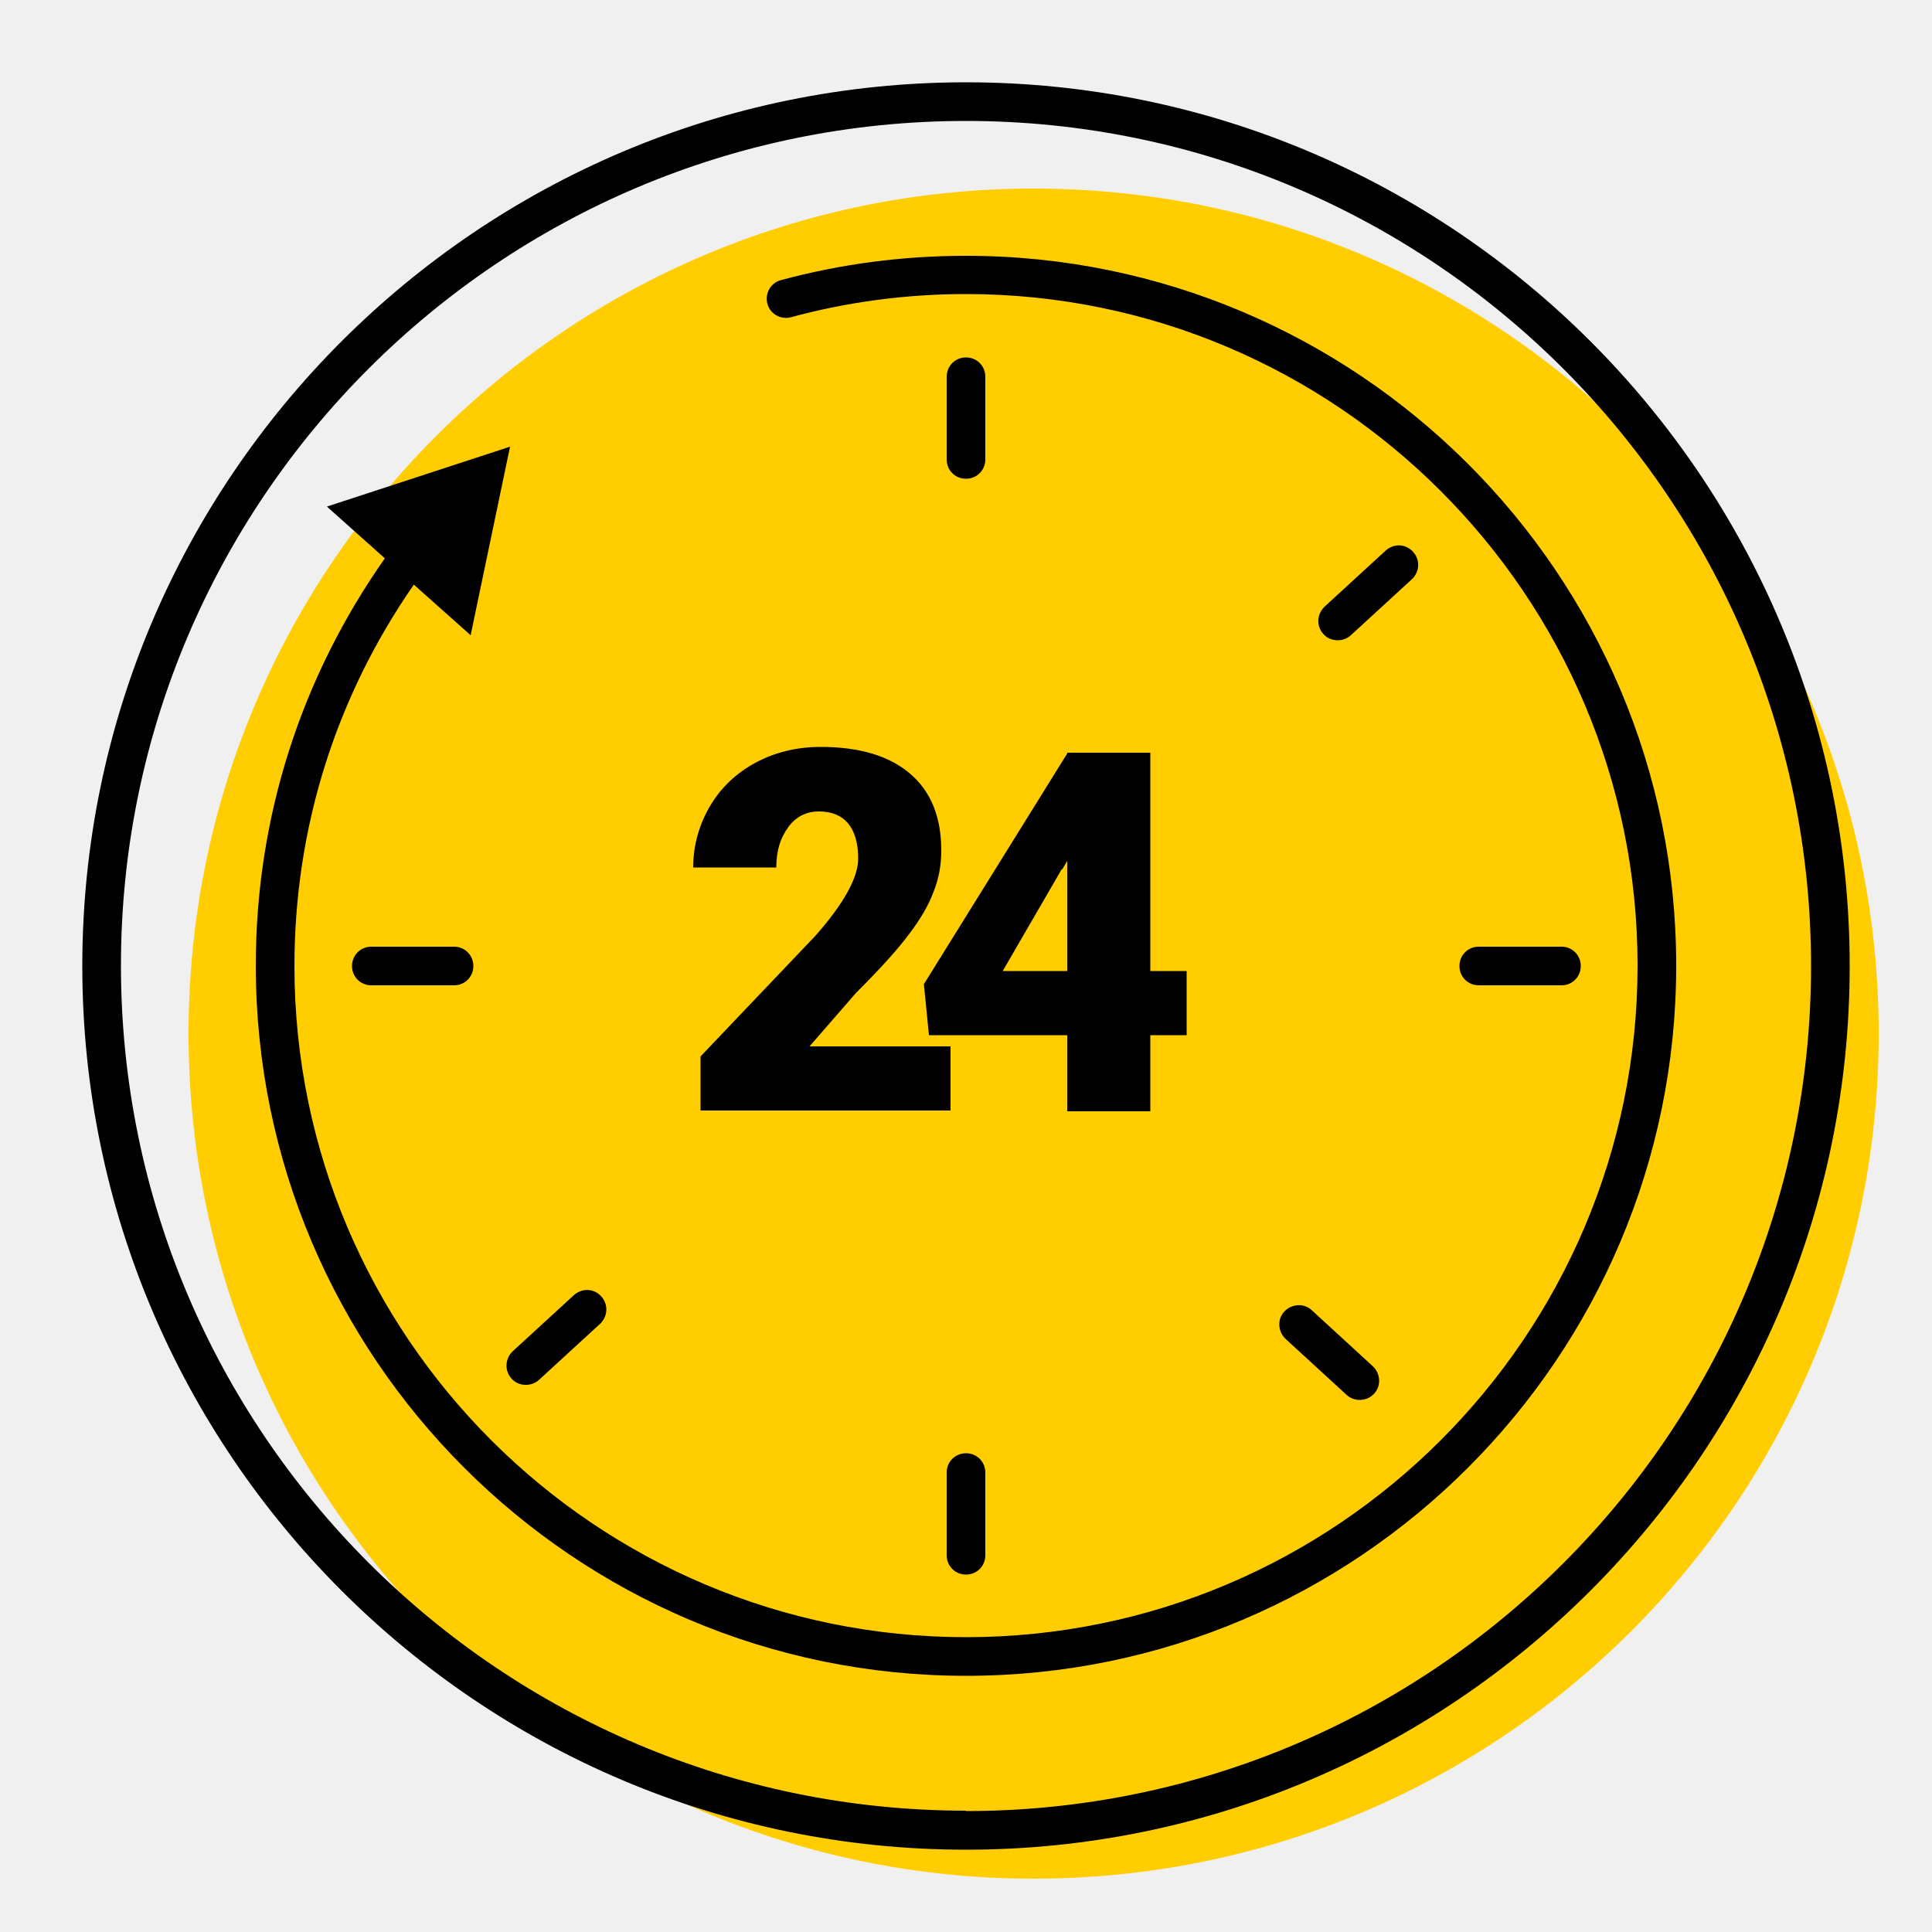
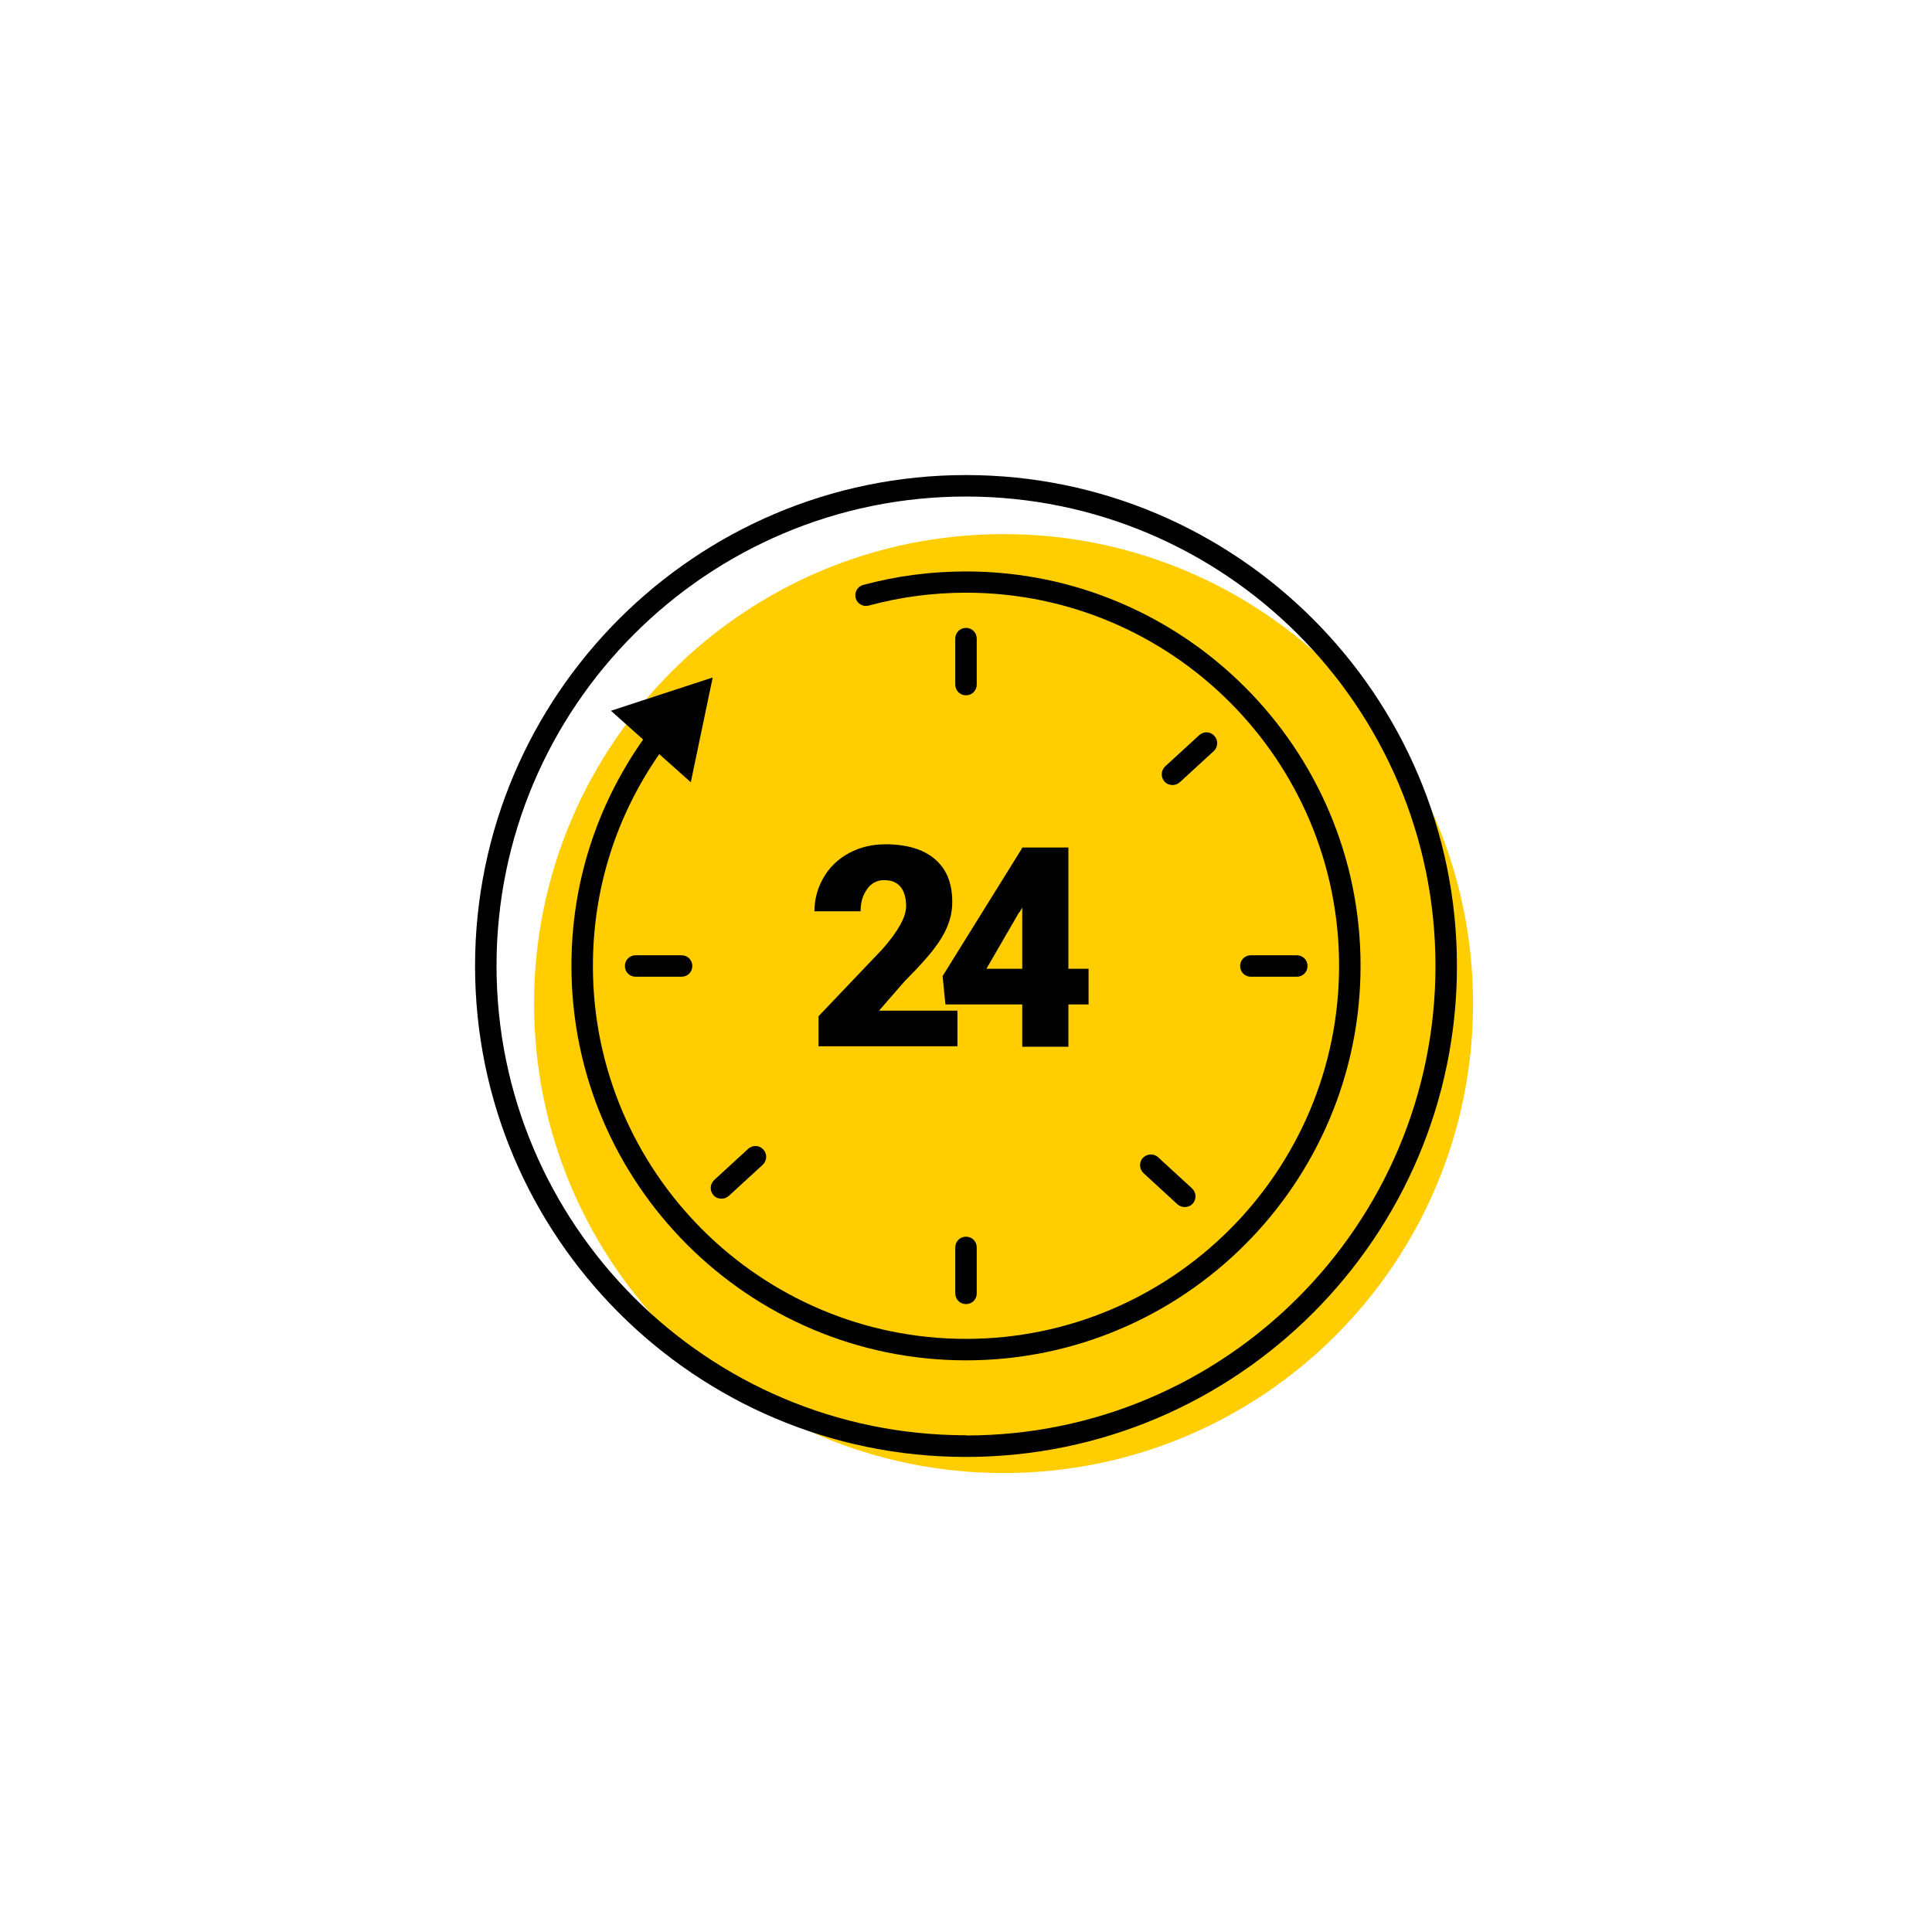
- <svg xmlns="http://www.w3.org/2000/svg" viewBox="0 0 50 50">
+ <svg xmlns="http://www.w3.org/2000/svg" width="90" height="90" viewBox="-20 -20 90 90">
+   <rect x="-20" y="-20" width="90" height="90" fill="white" />
  <g id="uuid-fbf6fc33-2ae8-4bb7-ad33-f6b62c5af6c4">
    <g>
      <circle cx="26.75" cy="26.75" r="21.87" fill="#ffcd00" />
      <path d="M20.39,21.42c.2-.28,.47-.42,.8-.42s.58,.1,.76,.31c.17,.21,.26,.51,.26,.91,0,.49-.37,1.16-1.1,1.99l-2.98,3.13v1.4h6.47v-1.66h-3.65l1.2-1.38c.64-.64,1.1-1.15,1.38-1.53,.29-.38,.5-.74,.63-1.09,.14-.35,.2-.7,.2-1.07,0-.87-.27-1.53-.81-1.99-.54-.46-1.31-.69-2.31-.69-.62,0-1.19,.14-1.69,.41s-.9,.65-1.18,1.13-.43,1.01-.43,1.58h2.15c0-.42,.1-.76,.31-1.04Z" />
      <path d="M24.04,26.79h3.58v1.97h2.15v-1.97h.94v-1.66h-.94v-5.65h-2.15v.02l-3.71,5.97,.13,1.31Zm3.45-4.29l.13-.22v2.85h-1.67l1.53-2.64Z" />
      <path d="M25,2.13C12.39,2.13,2.13,12.39,2.13,25s10.26,22.87,22.87,22.87,22.87-10.26,22.87-22.87S37.61,2.13,25,2.13Zm0,44.73c-12.06,0-21.87-9.81-21.87-21.87S12.94,3.13,25,3.13s21.87,9.81,21.87,21.87-9.81,21.87-21.87,21.87Z" />
      <path d="M25,6.62c-1.63,0-3.24,.21-4.79,.63-.27,.07-.42,.35-.35,.61,.07,.27,.35,.42,.61,.35,1.47-.4,3-.6,4.53-.6,9.58,0,17.38,7.79,17.38,17.38s-7.8,17.38-17.38,17.38S7.62,34.58,7.62,25c0-3.57,1.07-6.96,3.09-9.87l1.47,1.31,1.02-4.88-4.74,1.55,1.5,1.34c-2.18,3.1-3.34,6.72-3.34,10.54,0,10.13,8.24,18.38,18.38,18.38s18.38-8.24,18.38-18.38S35.13,6.62,25,6.62Z" />
      <path d="M25.5,11.89v-2.14c0-.28-.22-.5-.5-.5s-.5,.22-.5,.5v2.14c0,.28,.22,.5,.5,.5s.5-.22,.5-.5Z" />
      <path d="M24.5,38.11v2.14c0,.28,.22,.5,.5,.5s.5-.22,.5-.5v-2.14c0-.28-.22-.5-.5-.5s-.5,.22-.5,.5Z" />
      <path d="M11.75,24.5h-2.14c-.28,0-.5,.22-.5,.5s.22,.5,.5,.5h2.14c.28,0,.5-.22,.5-.5s-.22-.5-.5-.5Z" />
      <path d="M13.24,35.68c.1,.11,.23,.16,.37,.16,.12,0,.24-.04,.34-.13l1.58-1.45c.2-.19,.22-.5,.03-.71s-.5-.22-.71-.03l-1.58,1.45c-.2,.19-.22,.5-.03,.71Z" />
      <path d="M34.96,16.44l1.58-1.45c.2-.19,.22-.5,.03-.71s-.5-.22-.71-.03l-1.58,1.45c-.2,.19-.22,.5-.03,.71,.1,.11,.23,.16,.37,.16,.12,0,.24-.04,.34-.13Z" />
      <path d="M33.24,33.94c-.19,.2-.17,.52,.03,.71l1.58,1.45c.1,.09,.22,.13,.34,.13,.13,0,.27-.05,.37-.16,.19-.2,.17-.52-.03-.71l-1.58-1.45c-.2-.19-.52-.17-.71,.03Z" />
      <path d="M40.41,25.5c.28,0,.5-.22,.5-.5s-.22-.5-.5-.5h-2.14c-.28,0-.5,.22-.5,.5s.22,.5,.5,.5h2.14Z" />
    </g>
  </g>
-   <g id="uuid-7ddde36c-7033-423c-b6e4-69bd72f9d5dd">
-     <text transform="translate(1.02 54.88)" font-family="Roboto-Regular, Roboto" font-size="6">
-       <tspan x="0" y="0">24hour-clock</tspan>
-     </text>
-   </g>
+   <g id="uuid-7ddde36c-7033-423c-b6e4-69bd72f9d5dd" />
</svg>
